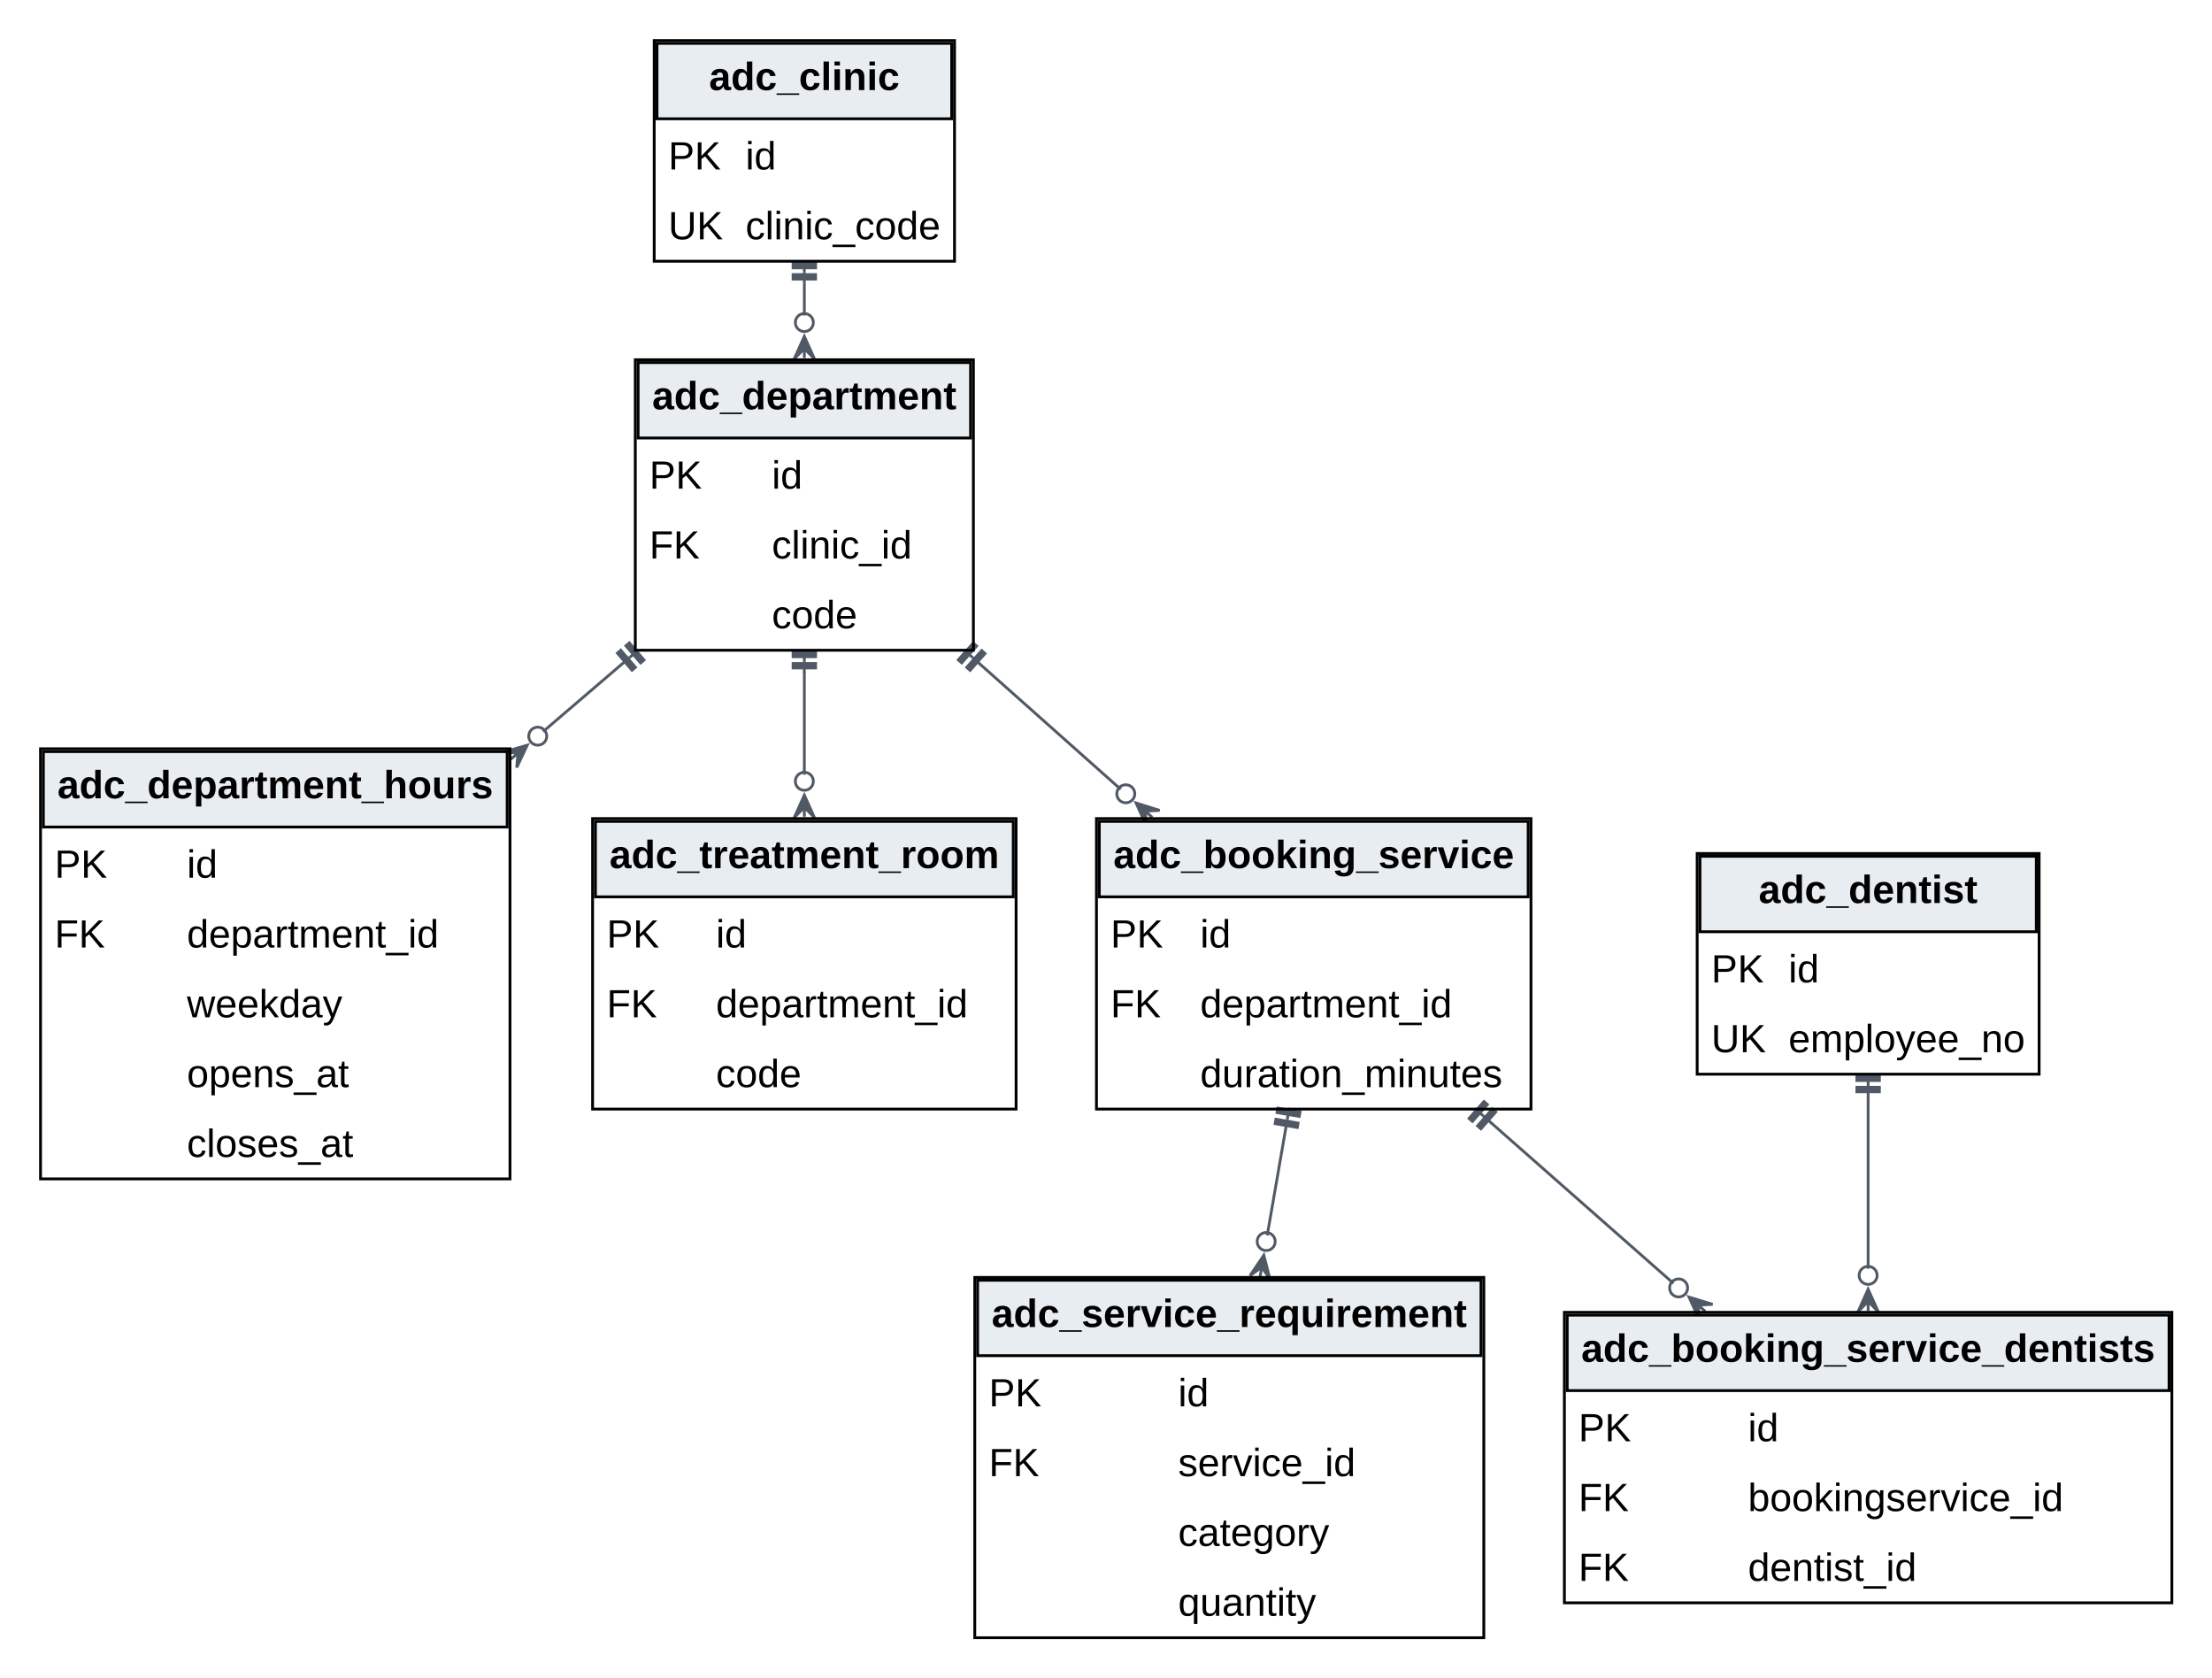
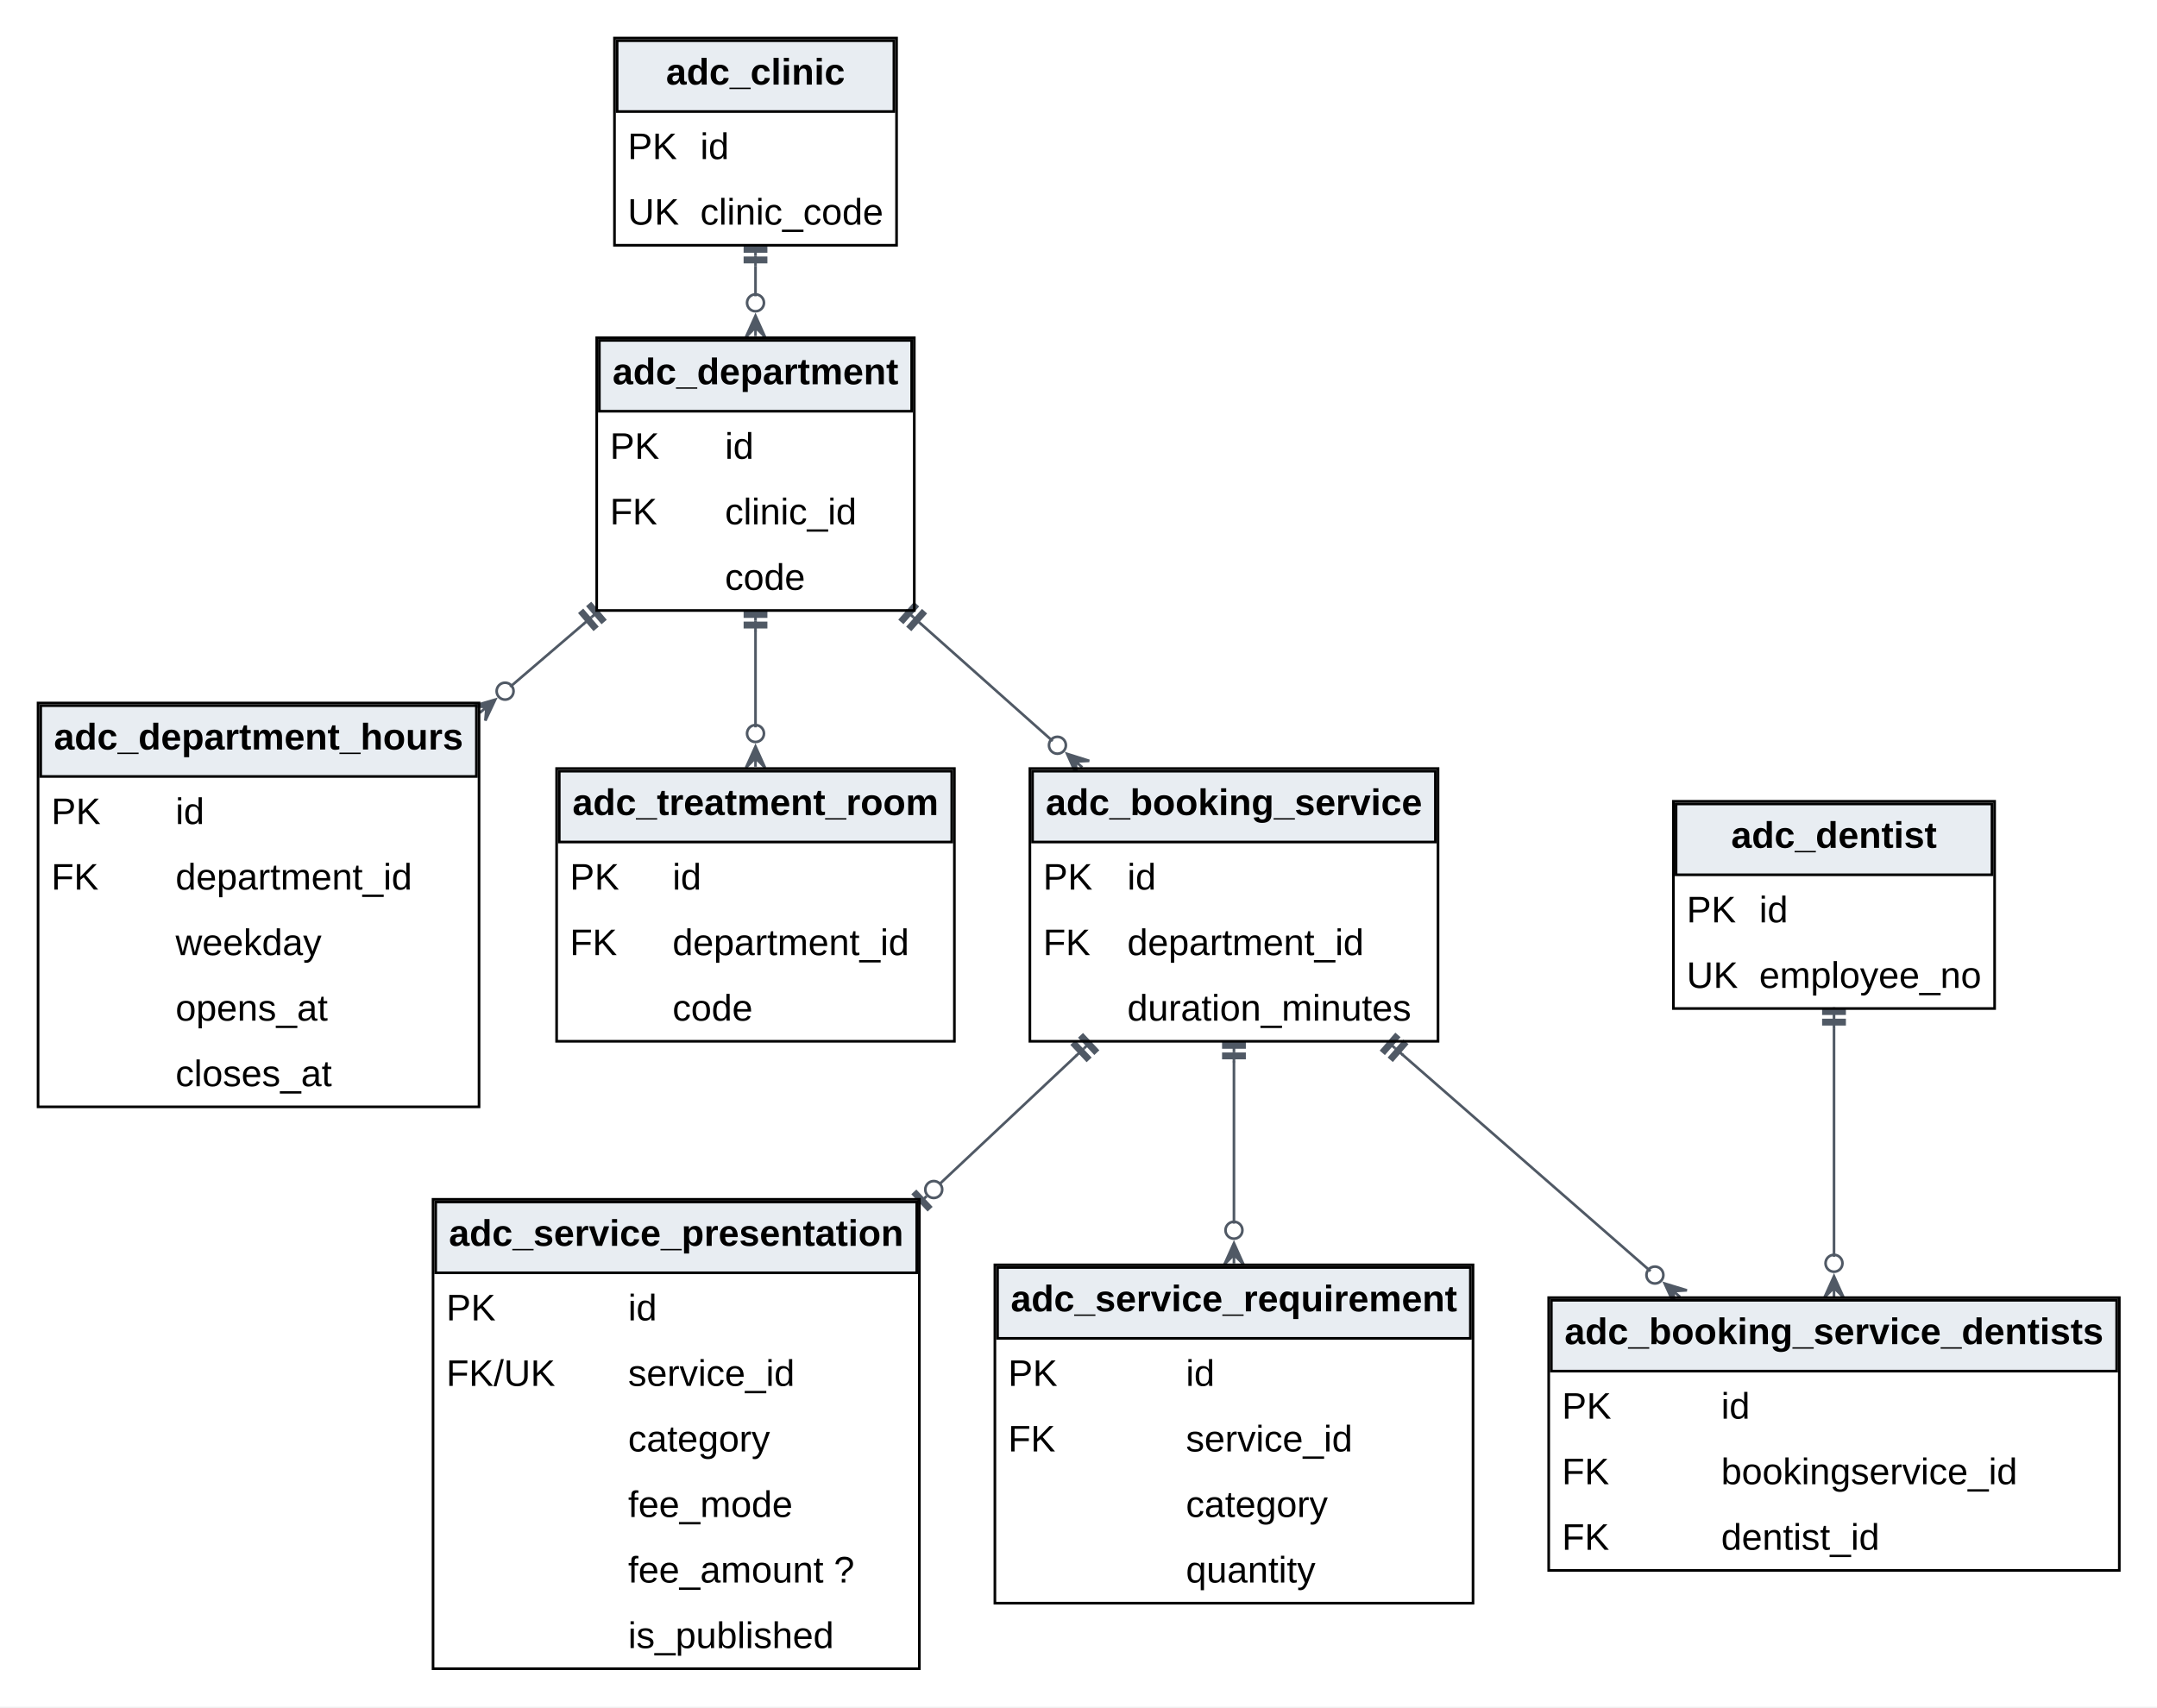
- <svg xmlns="http://www.w3.org/2000/svg" xmlns:xlink="http://www.w3.org/1999/xlink" role="img" aria-labelledby="er_catalogue-title er_catalogue-desc" width="786pt" height="596pt" viewBox="0.00 0.00 786.00 596.00">
-   <g id="graph0" class="graph" transform="scale(1 1) rotate(0) translate(14.4 581.8)">
-     <polygon fill="white" stroke="none" points="-14.4,14.4 -14.4,-581.8 771.74,-581.8 771.74,14.4 -14.4,14.4" />
+ <svg xmlns="http://www.w3.org/2000/svg" xmlns:xlink="http://www.w3.org/1999/xlink" role="img" aria-labelledby="er_catalogue-title er_catalogue-desc" width="816pt" height="646pt" viewBox="0.00 0.00 816.00 646.00">
+   <g id="graph0" class="graph" transform="scale(1 1) rotate(0) translate(14.4 631.4)">
+     <polygon fill="white" stroke="none" points="-14.4,14.4 -14.4,-631.4 801.74,-631.4 801.74,14.4 -14.4,14.4" />
    <g id="edge1" class="edge">
      <g id="a_edge1">
        <a xlink:title="adc_department.clinic_id references adc_clinic.id; 0..*:1">
-           <path fill="none" stroke="#505965" d="M271.41,-481.08C271.41,-477.35 271.41,-473.54 271.41,-469.7" />
-           <polygon fill="#505965" stroke="#505965" points="275.41,-488.25 267.41,-488.25 267.41,-486.65 275.41,-486.65 275.41,-488.25" />
-           <polyline fill="none" stroke="#505965" points="271.41,-489.05 271.41,-485.05" />
-           <polygon fill="#505965" stroke="#505965" points="275.41,-484.25 267.41,-484.25 267.41,-482.65 275.41,-482.65 275.41,-484.25" />
-           <polyline fill="none" stroke="#505965" points="271.41,-485.05 271.41,-481.05" />
-           <polygon fill="#505965" stroke="#505965" points="271.41,-462.3 275.01,-454.3 271.41,-457.96 271.41,-454.63 271.41,-454.63 271.41,-454.63 271.41,-457.96 267.81,-454.3 271.41,-462.3" />
-           <ellipse fill="none" stroke="#505965" cx="271.41" cy="-467.22" rx="3.2" ry="3.2" />
+           <path fill="none" stroke="#505965" d="M271.41,-530.68C271.41,-526.95 271.41,-523.14 271.41,-519.3" />
+           <polygon fill="#505965" stroke="#505965" points="275.41,-537.85 267.41,-537.85 267.41,-536.25 275.41,-536.25 275.41,-537.85" />
+           <polyline fill="none" stroke="#505965" points="271.41,-538.65 271.41,-534.65" />
+           <polygon fill="#505965" stroke="#505965" points="275.41,-533.85 267.41,-533.85 267.41,-532.25 275.41,-532.25 275.41,-533.85" />
+           <polyline fill="none" stroke="#505965" points="271.41,-534.65 271.41,-530.65" />
+           <polygon fill="#505965" stroke="#505965" points="271.41,-511.9 275.01,-503.9 271.41,-507.56 271.41,-504.23 271.41,-504.23 271.41,-504.23 271.41,-507.56 267.81,-503.9 271.41,-511.9" />
+           <ellipse fill="none" stroke="#505965" cx="271.41" cy="-516.82" rx="3.2" ry="3.2" />
        </a>
      </g>
    </g>
    <g id="edge2" class="edge">
      <g id="a_edge2">
        <a xlink:title="adc_department_hours.department_id references adc_department.id; 0..*:1">
-           <path fill="none" stroke="#505965" d="M206.58,-345.88C197.53,-338.13 188.07,-330.03 178.59,-321.91" />
-           <polygon fill="#505965" stroke="#505965" points="214.44,-347.34 209.23,-353.42 208.02,-352.38 213.22,-346.3 214.44,-347.34" />
-           <polyline fill="none" stroke="#505965" points="212.44,-350.9 209.4,-348.3" />
-           <polygon fill="#505965" stroke="#505965" points="211.4,-344.74 206.19,-350.82 204.98,-349.78 210.18,-343.7 211.4,-344.74" />
-           <polyline fill="none" stroke="#505965" points="209.4,-348.3 206.37,-345.7" />
-           <polygon fill="#505965" stroke="#505965" points="172.95,-317.08 169.21,-309.14 169.65,-314.26 167.12,-312.09 167.12,-312.09 167.12,-312.09 169.65,-314.26 164.53,-314.61 172.95,-317.08" />
-           <ellipse fill="none" stroke="#505965" cx="176.68" cy="-320.28" rx="3.2" ry="3.2" />
+           <path fill="none" stroke="#505965" d="M206.58,-395.48C197.53,-387.73 188.07,-379.63 178.59,-371.51" />
+           <polygon fill="#505965" stroke="#505965" points="214.44,-396.94 209.23,-403.02 208.02,-401.98 213.22,-395.9 214.44,-396.94" />
+           <polyline fill="none" stroke="#505965" points="212.44,-400.5 209.4,-397.9" />
+           <polygon fill="#505965" stroke="#505965" points="211.4,-394.34 206.19,-400.42 204.98,-399.38 210.18,-393.3 211.4,-394.34" />
+           <polyline fill="none" stroke="#505965" points="209.4,-397.9 206.37,-395.3" />
+           <polygon fill="#505965" stroke="#505965" points="172.95,-366.68 169.21,-358.74 169.65,-363.86 167.12,-361.69 167.12,-361.69 167.12,-361.69 169.65,-363.86 164.53,-364.21 172.95,-366.68" />
+           <ellipse fill="none" stroke="#505965" cx="176.68" cy="-369.88" rx="3.2" ry="3.2" />
        </a>
      </g>
    </g>
    <g id="edge3" class="edge">
      <g id="a_edge3">
        <a xlink:title="adc_treatment_room.department_id references adc_department.id; 0..*:1">
-           <path fill="none" stroke="#505965" d="M271.41,-343.17C271.41,-331.29 271.41,-318.72 271.41,-306.59" />
-           <polygon fill="#505965" stroke="#505965" points="275.41,-350.1 267.41,-350.1 267.41,-348.5 275.41,-348.5 275.41,-350.1" />
-           <polyline fill="none" stroke="#505965" points="271.41,-350.9 271.41,-346.9" />
-           <polygon fill="#505965" stroke="#505965" points="275.41,-346.1 267.41,-346.1 267.41,-344.5 275.41,-344.5 275.41,-346.1" />
-           <polyline fill="none" stroke="#505965" points="271.41,-346.9 271.41,-342.9" />
-           <polygon fill="#505965" stroke="#505965" points="271.41,-299.33 275.01,-291.33 271.41,-295 271.41,-291.67 271.41,-291.67 271.41,-291.67 271.41,-295 267.81,-291.33 271.41,-299.33" />
-           <ellipse fill="none" stroke="#505965" cx="271.41" cy="-304.25" rx="3.2" ry="3.2" />
+           <path fill="none" stroke="#505965" d="M271.41,-392.77C271.41,-380.89 271.41,-368.32 271.41,-356.19" />
+           <polygon fill="#505965" stroke="#505965" points="275.41,-399.7 267.41,-399.7 267.41,-398.1 275.41,-398.1 275.41,-399.7" />
+           <polyline fill="none" stroke="#505965" points="271.41,-400.5 271.41,-396.5" />
+           <polygon fill="#505965" stroke="#505965" points="275.41,-395.7 267.41,-395.7 267.41,-394.1 275.41,-394.1 275.41,-395.7" />
+           <polyline fill="none" stroke="#505965" points="271.41,-396.5 271.41,-392.5" />
+           <polygon fill="#505965" stroke="#505965" points="271.41,-348.93 275.01,-340.93 271.41,-344.6 271.41,-341.27 271.41,-341.27 271.41,-341.27 271.41,-344.6 267.81,-340.93 271.41,-348.93" />
+           <ellipse fill="none" stroke="#505965" cx="271.41" cy="-353.85" rx="3.2" ry="3.2" />
        </a>
      </g>
    </g>
    <g id="edge4" class="edge">
      <g id="a_edge4">
        <a xlink:title="adc_booking_service.department_id references adc_department.id; 0..*:1">
-           <path fill="none" stroke="#505965" d="M334.03,-345.7C350.11,-331.4 367.48,-315.95 383.83,-301.4" />
-           <polygon fill="#505965" stroke="#505965" points="331.44,-353.36 326.12,-347.38 327.32,-346.32 332.63,-352.29 331.44,-353.36" />
-           <polyline fill="none" stroke="#505965" points="328.18,-350.9 331.17,-348.24" />
-           <polygon fill="#505965" stroke="#505965" points="334.43,-350.7 329.11,-344.72 330.31,-343.66 335.62,-349.64 334.43,-350.7" />
-           <polyline fill="none" stroke="#505965" points="331.17,-348.24 334.16,-345.58" />
-           <polygon fill="#505965" stroke="#505965" points="389.3,-296.54 397.67,-293.91 392.54,-293.66 395.03,-291.44 395.03,-291.44 395.03,-291.44 392.54,-293.66 392.89,-288.53 389.3,-296.54" />
-           <ellipse fill="none" stroke="#505965" cx="385.63" cy="-299.81" rx="3.2" ry="3.2" />
+           <path fill="none" stroke="#505965" d="M334.03,-395.3C350.11,-381 367.48,-365.55 383.83,-351" />
+           <polygon fill="#505965" stroke="#505965" points="331.44,-402.96 326.12,-396.98 327.32,-395.92 332.63,-401.89 331.44,-402.96" />
+           <polyline fill="none" stroke="#505965" points="328.18,-400.5 331.17,-397.84" />
+           <polygon fill="#505965" stroke="#505965" points="334.43,-400.3 329.11,-394.32 330.31,-393.26 335.62,-399.24 334.43,-400.3" />
+           <polyline fill="none" stroke="#505965" points="331.17,-397.84 334.16,-395.18" />
+           <polygon fill="#505965" stroke="#505965" points="389.3,-346.14 397.67,-343.51 392.54,-343.26 395.03,-341.04 395.03,-341.04 395.03,-341.04 392.54,-343.26 392.89,-338.13 389.3,-346.14" />
+           <ellipse fill="none" stroke="#505965" cx="385.63" cy="-349.41" rx="3.2" ry="3.2" />
        </a>
      </g>
    </g>
    <g id="edge5" class="edge">
      <g id="a_edge5">
-         <a xlink:title="adc_service_requirement.service_id references adc_booking_service.id; 0..*:1">
-           <path fill="none" stroke="#505965" d="M442.41,-180.57C440.32,-168.51 438.08,-155.59 435.89,-142.93" />
-           <polygon fill="#505965" stroke="#505965" points="447.54,-186.78 439.66,-188.14 439.38,-186.56 447.27,-185.2 447.54,-186.78" />
-           <polyline fill="none" stroke="#505965" points="443.73,-188.25 443.05,-184.3" />
-           <polygon fill="#505965" stroke="#505965" points="446.86,-182.83 438.97,-184.2 438.7,-182.62 446.58,-181.26 446.86,-182.83" />
-           <polyline fill="none" stroke="#505965" points="443.05,-184.3 442.37,-180.36" />
-           <polygon fill="#505965" stroke="#505965" points="434.68,-135.9 436.86,-127.41 433.94,-131.63 433.37,-128.35 433.37,-128.35 433.37,-128.35 433.94,-131.63 429.77,-128.63 434.68,-135.9" />
-           <ellipse fill="none" stroke="#505965" cx="435.52" cy="-140.75" rx="3.2" ry="3.2" />
+         <a xlink:title="adc_service_presentation.service_id references adc_booking_service.id; 0..1:1">
+           <path fill="none" stroke="#505965" d="M392.94,-232.14C376.85,-217.02 358.98,-200.23 341.32,-183.64" />
+           <polygon fill="#505965" stroke="#505965" points="400.78,-234.01 395.3,-239.84 394.13,-238.75 399.61,-232.91 400.78,-234.01" />
+           <polyline fill="none" stroke="#505965" points="398.62,-237.47 395.7,-234.73" />
+           <polygon fill="#505965" stroke="#505965" points="397.86,-231.27 392.38,-237.1 391.22,-236.01 396.69,-230.18 397.86,-231.27" />
+           <polyline fill="none" stroke="#505965" points="395.7,-234.73 392.79,-232" />
+           <polygon fill="#505965" stroke="#505965" points="331.07,-179.51 336.54,-173.68 337.71,-174.77 332.23,-180.6 331.07,-179.51" />
+           <polyline fill="none" stroke="#505965" points="333.22,-176.04 336.14,-178.78" />
+           <ellipse fill="none" stroke="#505965" cx="338.84" cy="-181.31" rx="3.2" ry="3.2" />
        </a>
      </g>
    </g>
    <g id="edge6" class="edge">
      <g id="a_edge6">
-         <a xlink:title="adc_booking_service_dentists.bookingservice_id references adc_booking_service.id; 0..*:1">
-           <path fill="none" stroke="#505965" d="M515.5,-182.87C536.13,-164.71 559.16,-144.44 580.22,-125.9" />
-           <polygon fill="#505965" stroke="#505965" points="512.9,-190.49 507.61,-184.48 508.81,-183.42 514.1,-189.43 512.9,-190.49" />
-           <polyline fill="none" stroke="#505965" points="509.66,-188.01 512.66,-185.37" />
-           <polygon fill="#505965" stroke="#505965" points="515.9,-187.84 510.62,-181.84 511.82,-180.78 517.1,-186.79 515.9,-187.84" />
-           <polyline fill="none" stroke="#505965" points="512.66,-185.37 515.66,-182.73" />
-           <polygon fill="#505965" stroke="#505965" points="585.77,-121.02 594.15,-118.44 589.02,-118.16 591.52,-115.96 591.52,-115.96 591.52,-115.96 589.02,-118.16 589.39,-113.03 585.77,-121.02" />
-           <ellipse fill="none" stroke="#505965" cx="582.07" cy="-124.27" rx="3.2" ry="3.2" />
+         <a xlink:title="adc_service_requirement.service_id references adc_booking_service.id; 0..*:1">
+           <path fill="none" stroke="#505965" d="M452.41,-229.76C452.41,-210.54 452.41,-188.85 452.41,-168.38" />
+           <polygon fill="#505965" stroke="#505965" points="456.41,-236.67 448.41,-236.67 448.41,-235.07 456.41,-235.07 456.41,-236.67" />
+           <polyline fill="none" stroke="#505965" points="452.41,-237.47 452.41,-233.47" />
+           <polygon fill="#505965" stroke="#505965" points="456.41,-232.67 448.41,-232.67 448.41,-231.07 456.41,-231.07 456.41,-232.67" />
+           <polyline fill="none" stroke="#505965" points="452.41,-233.47 452.41,-229.47" />
+           <polygon fill="#505965" stroke="#505965" points="452.41,-160.99 456.01,-152.99 452.41,-156.66 452.41,-153.33 452.41,-153.33 452.41,-153.33 452.41,-156.66 448.81,-152.99 452.41,-160.99" />
+           <ellipse fill="none" stroke="#505965" cx="452.41" cy="-165.91" rx="3.2" ry="3.2" />
        </a>
      </g>
    </g>
    <g id="edge7" class="edge">
      <g id="a_edge7">
+         <a xlink:title="adc_booking_service_dentists.bookingservice_id references adc_booking_service.id; 0..*:1">
+           <path fill="none" stroke="#505965" d="M515.96,-232.51C545.23,-206.96 580.04,-176.56 610,-150.41" />
+           <polygon fill="#505965" stroke="#505965" points="513.51,-239.96 508.25,-233.93 509.46,-232.88 514.72,-238.91 513.51,-239.96" />
+           <polyline fill="none" stroke="#505965" points="510.28,-237.47 513.29,-234.84" />
+           <polygon fill="#505965" stroke="#505965" points="516.53,-237.33 511.26,-231.3 512.47,-230.25 517.73,-236.28 516.53,-237.33" />
+           <polyline fill="none" stroke="#505965" points="513.29,-234.84 516.31,-232.21" />
+           <polygon fill="#505965" stroke="#505965" points="615.37,-145.72 623.76,-143.17 618.63,-142.87 621.14,-140.67 621.14,-140.67 621.14,-140.67 618.63,-142.87 619.03,-137.74 615.37,-145.72" />
+           <ellipse fill="none" stroke="#505965" cx="611.66" cy="-148.95" rx="3.2" ry="3.2" />
+         </a>
+       </g>
+     </g>
+     <g id="edge8" class="edge">
+       <g id="a_edge8">
        <a xlink:title="adc_booking_service_dentists.dentist_id references adc_dentist.id; 0..*:1">
-           <path fill="none" stroke="#505965" d="M649.41,-192.52C649.41,-173.72 649.41,-151.6 649.41,-131.1" />
-           <polygon fill="#505965" stroke="#505965" points="653.41,-199.55 645.41,-199.55 645.41,-197.95 653.41,-197.95 653.41,-199.55" />
-           <polyline fill="none" stroke="#505965" points="649.41,-200.35 649.41,-196.35" />
-           <polygon fill="#505965" stroke="#505965" points="653.41,-195.55 645.41,-195.55 645.41,-193.95 653.41,-193.95 653.41,-195.55" />
-           <polyline fill="none" stroke="#505965" points="649.41,-196.35 649.41,-192.35" />
-           <polygon fill="#505965" stroke="#505965" points="649.41,-123.81 653.01,-115.81 649.41,-119.47 649.41,-116.14 649.41,-116.14 649.41,-116.14 649.41,-119.47 645.81,-115.81 649.41,-123.81" />
-           <ellipse fill="none" stroke="#505965" cx="649.41" cy="-128.73" rx="3.2" ry="3.2" />
+           <path fill="none" stroke="#505965" d="M679.41,-242.31C679.41,-216.67 679.41,-184.22 679.41,-155.85" />
+           <polygon fill="#505965" stroke="#505965" points="683.41,-249.45 675.41,-249.45 675.41,-247.85 683.41,-247.85 683.41,-249.45" />
+           <polyline fill="none" stroke="#505965" points="679.41,-250.25 679.41,-246.25" />
+           <polygon fill="#505965" stroke="#505965" points="683.41,-245.45 675.41,-245.45 675.41,-243.85 683.41,-243.85 683.41,-245.45" />
+           <polyline fill="none" stroke="#505965" points="679.41,-246.25 679.41,-242.25" />
+           <polygon fill="#505965" stroke="#505965" points="679.41,-148.48 683.01,-140.48 679.41,-144.14 679.41,-140.81 679.41,-140.81 679.41,-140.81 679.41,-144.14 675.81,-140.48 679.41,-148.48" />
+           <ellipse fill="none" stroke="#505965" cx="679.41" cy="-153.4" rx="3.2" ry="3.2" />
        </a>
      </g>
    </g>
    <g id="node1" class="node">
-       <polygon fill="#e8edf2" stroke="none" points="219.06,-539.6 219.06,-566.4 323.77,-566.4 323.77,-539.6 219.06,-539.6" />
-       <polygon fill="none" stroke="black" points="219.06,-539.6 219.06,-566.4 323.77,-566.4 323.77,-539.6 219.06,-539.6" />
-       <text xml:space="preserve" text-anchor="start" x="237.56" y="-549.8" font-family="Arial" font-weight="bold" font-size="14.00">adc_clinic</text>
-       <text xml:space="preserve" text-anchor="start" x="223.06" y="-521.6" font-family="Arial" font-size="14.00">PK</text>
-       <text xml:space="preserve" text-anchor="start" x="250.5" y="-521.6" font-family="Arial" font-size="14.00">id</text>
-       <text xml:space="preserve" text-anchor="start" x="223.06" y="-496.8" font-family="Arial" font-size="14.00">UK</text>
-       <text xml:space="preserve" text-anchor="start" x="250.5" y="-496.8" font-family="Arial" font-size="14.00">clinic_code</text>
-       <polygon fill="none" stroke="black" points="218.06,-489 218.06,-567.4 324.77,-567.4 324.77,-489 218.06,-489" />
+       <polygon fill="#e8edf2" stroke="none" points="219.06,-589.2 219.06,-616 323.77,-616 323.77,-589.2 219.06,-589.2" />
+       <polygon fill="none" stroke="black" points="219.06,-589.2 219.06,-616 323.77,-616 323.77,-589.2 219.06,-589.2" />
+       <text xml:space="preserve" text-anchor="start" x="237.56" y="-599.4" font-family="Arial" font-weight="bold" font-size="14.00">adc_clinic</text>
+       <text xml:space="preserve" text-anchor="start" x="223.06" y="-571.2" font-family="Arial" font-size="14.00">PK</text>
+       <text xml:space="preserve" text-anchor="start" x="250.5" y="-571.2" font-family="Arial" font-size="14.00">id</text>
+       <text xml:space="preserve" text-anchor="start" x="223.06" y="-546.4" font-family="Arial" font-size="14.00">UK</text>
+       <text xml:space="preserve" text-anchor="start" x="250.5" y="-546.4" font-family="Arial" font-size="14.00">clinic_code</text>
+       <polygon fill="none" stroke="black" points="218.06,-538.6 218.06,-617 324.77,-617 324.77,-538.6 218.06,-538.6" />
    </g>
    <g id="node2" class="node">
-       <polygon fill="#e8edf2" stroke="none" points="212.34,-426.2 212.34,-453 330.48,-453 330.48,-426.2 212.34,-426.2" />
-       <polygon fill="none" stroke="black" points="212.34,-426.2 212.34,-453 330.48,-453 330.48,-426.2 212.34,-426.2" />
-       <text xml:space="preserve" text-anchor="start" x="217.34" y="-436.4" font-family="Arial" font-weight="bold" font-size="14.00">adc_department</text>
-       <text xml:space="preserve" text-anchor="start" x="216.34" y="-408.2" font-family="Arial" font-size="14.00">PK</text>
-       <text xml:space="preserve" text-anchor="start" x="259.85" y="-408.2" font-family="Arial" font-size="14.00">id</text>
-       <text xml:space="preserve" text-anchor="start" x="216.34" y="-383.4" font-family="Arial" font-size="14.00">FK</text>
-       <text xml:space="preserve" text-anchor="start" x="259.85" y="-383.4" font-family="Arial" font-size="14.00">clinic_id</text>
-       <text xml:space="preserve" text-anchor="start" x="259.85" y="-358.6" font-family="Arial" font-size="14.00">code</text>
-       <polygon fill="none" stroke="black" points="211.34,-350.8 211.34,-454 331.48,-454 331.48,-350.8 211.34,-350.8" />
+       <polygon fill="#e8edf2" stroke="none" points="212.34,-475.8 212.34,-502.6 330.48,-502.6 330.48,-475.8 212.34,-475.8" />
+       <polygon fill="none" stroke="black" points="212.34,-475.8 212.34,-502.6 330.48,-502.6 330.48,-475.8 212.34,-475.8" />
+       <text xml:space="preserve" text-anchor="start" x="217.34" y="-486" font-family="Arial" font-weight="bold" font-size="14.00">adc_department</text>
+       <text xml:space="preserve" text-anchor="start" x="216.34" y="-457.8" font-family="Arial" font-size="14.00">PK</text>
+       <text xml:space="preserve" text-anchor="start" x="259.85" y="-457.8" font-family="Arial" font-size="14.00">id</text>
+       <text xml:space="preserve" text-anchor="start" x="216.34" y="-433" font-family="Arial" font-size="14.00">FK</text>
+       <text xml:space="preserve" text-anchor="start" x="259.85" y="-433" font-family="Arial" font-size="14.00">clinic_id</text>
+       <text xml:space="preserve" text-anchor="start" x="259.85" y="-408.2" font-family="Arial" font-size="14.00">code</text>
+       <polygon fill="none" stroke="black" points="211.34,-400.4 211.34,-503.6 331.48,-503.6 331.48,-400.4 211.34,-400.4" />
    </g>
    <g id="node3" class="node">
-       <polygon fill="#e8edf2" stroke="none" points="1,-288 1,-314.8 165.82,-314.8 165.82,-288 1,-288" />
-       <polygon fill="none" stroke="black" points="1,-288 1,-314.8 165.82,-314.8 165.82,-288 1,-288" />
-       <text xml:space="preserve" text-anchor="start" x="6" y="-298.2" font-family="Arial" font-weight="bold" font-size="14.00">adc_department_hours</text>
-       <text xml:space="preserve" text-anchor="start" x="5" y="-270" font-family="Arial" font-size="14.00">PK</text>
-       <text xml:space="preserve" text-anchor="start" x="52" y="-270" font-family="Arial" font-size="14.00">id</text>
-       <text xml:space="preserve" text-anchor="start" x="5" y="-245.2" font-family="Arial" font-size="14.00">FK</text>
-       <text xml:space="preserve" text-anchor="start" x="52" y="-245.2" font-family="Arial" font-size="14.00">department_id</text>
-       <text xml:space="preserve" text-anchor="start" x="52" y="-220.4" font-family="Arial" font-size="14.00">weekday</text>
-       <text xml:space="preserve" text-anchor="start" x="52" y="-195.6" font-family="Arial" font-size="14.00">opens_at</text>
-       <text xml:space="preserve" text-anchor="start" x="52" y="-170.8" font-family="Arial" font-size="14.00">closes_at</text>
-       <polygon fill="none" stroke="black" points="0,-163 0,-315.8 166.82,-315.8 166.82,-163 0,-163" />
+       <polygon fill="#e8edf2" stroke="none" points="1,-337.6 1,-364.4 165.82,-364.4 165.82,-337.6 1,-337.6" />
+       <polygon fill="none" stroke="black" points="1,-337.6 1,-364.4 165.82,-364.4 165.82,-337.6 1,-337.6" />
+       <text xml:space="preserve" text-anchor="start" x="6" y="-347.8" font-family="Arial" font-weight="bold" font-size="14.00">adc_department_hours</text>
+       <text xml:space="preserve" text-anchor="start" x="5" y="-319.6" font-family="Arial" font-size="14.00">PK</text>
+       <text xml:space="preserve" text-anchor="start" x="52" y="-319.6" font-family="Arial" font-size="14.00">id</text>
+       <text xml:space="preserve" text-anchor="start" x="5" y="-294.8" font-family="Arial" font-size="14.00">FK</text>
+       <text xml:space="preserve" text-anchor="start" x="52" y="-294.8" font-family="Arial" font-size="14.00">department_id</text>
+       <text xml:space="preserve" text-anchor="start" x="52" y="-270" font-family="Arial" font-size="14.00">weekday</text>
+       <text xml:space="preserve" text-anchor="start" x="52" y="-245.2" font-family="Arial" font-size="14.00">opens_at</text>
+       <text xml:space="preserve" text-anchor="start" x="52" y="-220.4" font-family="Arial" font-size="14.00">closes_at</text>
+       <polygon fill="none" stroke="black" points="0,-212.6 0,-365.4 166.82,-365.4 166.82,-212.6 0,-212.6" />
    </g>
    <g id="node4" class="node">
-       <polygon fill="#e8edf2" stroke="none" points="197.17,-263.2 197.17,-290 345.65,-290 345.65,-263.2 197.17,-263.2" />
-       <polygon fill="none" stroke="black" points="197.17,-263.2 197.17,-290 345.65,-290 345.65,-263.2 197.17,-263.2" />
-       <text xml:space="preserve" text-anchor="start" x="202.17" y="-273.4" font-family="Arial" font-weight="bold" font-size="14.00">adc_treatment_room</text>
-       <text xml:space="preserve" text-anchor="start" x="201.17" y="-245.2" font-family="Arial" font-size="14.00">PK</text>
-       <text xml:space="preserve" text-anchor="start" x="240" y="-245.2" font-family="Arial" font-size="14.00">id</text>
-       <text xml:space="preserve" text-anchor="start" x="201.17" y="-220.4" font-family="Arial" font-size="14.00">FK</text>
-       <text xml:space="preserve" text-anchor="start" x="240" y="-220.4" font-family="Arial" font-size="14.00">department_id</text>
-       <text xml:space="preserve" text-anchor="start" x="240" y="-195.6" font-family="Arial" font-size="14.00">code</text>
-       <polygon fill="none" stroke="black" points="196.17,-187.8 196.17,-291 346.65,-291 346.65,-187.8 196.17,-187.8" />
+       <polygon fill="#e8edf2" stroke="none" points="197.17,-312.8 197.17,-339.6 345.65,-339.6 345.65,-312.8 197.17,-312.8" />
+       <polygon fill="none" stroke="black" points="197.17,-312.8 197.17,-339.6 345.65,-339.6 345.65,-312.8 197.17,-312.8" />
+       <text xml:space="preserve" text-anchor="start" x="202.17" y="-323" font-family="Arial" font-weight="bold" font-size="14.00">adc_treatment_room</text>
+       <text xml:space="preserve" text-anchor="start" x="201.17" y="-294.8" font-family="Arial" font-size="14.00">PK</text>
+       <text xml:space="preserve" text-anchor="start" x="240" y="-294.8" font-family="Arial" font-size="14.00">id</text>
+       <text xml:space="preserve" text-anchor="start" x="201.17" y="-270" font-family="Arial" font-size="14.00">FK</text>
+       <text xml:space="preserve" text-anchor="start" x="240" y="-270" font-family="Arial" font-size="14.00">department_id</text>
+       <text xml:space="preserve" text-anchor="start" x="240" y="-245.2" font-family="Arial" font-size="14.00">code</text>
+       <polygon fill="none" stroke="black" points="196.17,-237.4 196.17,-340.6 346.65,-340.6 346.65,-237.4 196.17,-237.4" />
    </g>
    <g id="node5" class="node">
-       <polygon fill="#e8edf2" stroke="none" points="376.21,-263.2 376.21,-290 528.61,-290 528.61,-263.2 376.21,-263.2" />
-       <polygon fill="none" stroke="black" points="376.21,-263.2 376.21,-290 528.61,-290 528.61,-263.2 376.21,-263.2" />
-       <text xml:space="preserve" text-anchor="start" x="381.21" y="-273.4" font-family="Arial" font-weight="bold" font-size="14.00">adc_booking_service</text>
-       <text xml:space="preserve" text-anchor="start" x="380.21" y="-245.2" font-family="Arial" font-size="14.00">PK</text>
-       <text xml:space="preserve" text-anchor="start" x="412.05" y="-245.2" font-family="Arial" font-size="14.00">id</text>
-       <text xml:space="preserve" text-anchor="start" x="380.21" y="-220.4" font-family="Arial" font-size="14.00">FK</text>
-       <text xml:space="preserve" text-anchor="start" x="412.05" y="-220.4" font-family="Arial" font-size="14.00">department_id</text>
-       <text xml:space="preserve" text-anchor="start" x="412.05" y="-195.6" font-family="Arial" font-size="14.00">duration_minutes</text>
-       <polygon fill="none" stroke="black" points="375.21,-187.8 375.21,-291 529.61,-291 529.61,-187.8 375.21,-187.8" />
+       <polygon fill="#e8edf2" stroke="none" points="376.21,-312.8 376.21,-339.6 528.61,-339.6 528.61,-312.8 376.21,-312.8" />
+       <polygon fill="none" stroke="black" points="376.21,-312.8 376.21,-339.6 528.61,-339.6 528.61,-312.8 376.21,-312.8" />
+       <text xml:space="preserve" text-anchor="start" x="381.21" y="-323" font-family="Arial" font-weight="bold" font-size="14.00">adc_booking_service</text>
+       <text xml:space="preserve" text-anchor="start" x="380.21" y="-294.8" font-family="Arial" font-size="14.00">PK</text>
+       <text xml:space="preserve" text-anchor="start" x="412.05" y="-294.8" font-family="Arial" font-size="14.00">id</text>
+       <text xml:space="preserve" text-anchor="start" x="380.21" y="-270" font-family="Arial" font-size="14.00">FK</text>
+       <text xml:space="preserve" text-anchor="start" x="412.05" y="-270" font-family="Arial" font-size="14.00">department_id</text>
+       <text xml:space="preserve" text-anchor="start" x="412.05" y="-245.2" font-family="Arial" font-size="14.00">duration_minutes</text>
+       <polygon fill="none" stroke="black" points="375.21,-237.4 375.21,-340.6 529.61,-340.6 529.61,-237.4 375.21,-237.4" />
    </g>
    <g id="node6" class="node">
-       <polygon fill="#e8edf2" stroke="none" points="332.97,-100.2 332.97,-127 511.85,-127 511.85,-100.2 332.97,-100.2" />
-       <polygon fill="none" stroke="black" points="332.97,-100.2 332.97,-127 511.85,-127 511.85,-100.2 332.97,-100.2" />
-       <text xml:space="preserve" text-anchor="start" x="337.97" y="-110.4" font-family="Arial" font-weight="bold" font-size="14.00">adc_service_requirement</text>
-       <text xml:space="preserve" text-anchor="start" x="336.97" y="-82.2" font-family="Arial" font-size="14.00">PK</text>
-       <text xml:space="preserve" text-anchor="start" x="404.23" y="-82.2" font-family="Arial" font-size="14.00">id</text>
-       <text xml:space="preserve" text-anchor="start" x="336.97" y="-57.4" font-family="Arial" font-size="14.00">FK</text>
-       <text xml:space="preserve" text-anchor="start" x="404.23" y="-57.4" font-family="Arial" font-size="14.00">service_id</text>
-       <text xml:space="preserve" text-anchor="start" x="404.23" y="-32.6" font-family="Arial" font-size="14.00">category</text>
-       <text xml:space="preserve" text-anchor="start" x="404.23" y="-7.8" font-family="Arial" font-size="14.00">quantity</text>
-       <polygon fill="none" stroke="black" points="331.97,0 331.97,-128 512.85,-128 512.85,0 331.97,0" />
+       <polygon fill="#e8edf2" stroke="none" points="150.42,-149.8 150.42,-176.6 332.4,-176.6 332.4,-149.8 150.42,-149.8" />
+       <polygon fill="none" stroke="black" points="150.42,-149.8 150.42,-176.6 332.4,-176.6 332.4,-149.8 150.42,-149.8" />
+       <text xml:space="preserve" text-anchor="start" x="155.42" y="-160" font-family="Arial" font-weight="bold" font-size="14.00">adc_service_presentation</text>
+       <text xml:space="preserve" text-anchor="start" x="154.42" y="-131.8" font-family="Arial" font-size="14.00">PK</text>
+       <text xml:space="preserve" text-anchor="start" x="223.21" y="-131.8" font-family="Arial" font-size="14.00">id</text>
+       <text xml:space="preserve" text-anchor="start" x="154.42" y="-107" font-family="Arial" font-size="14.00">FK/UK</text>
+       <text xml:space="preserve" text-anchor="start" x="223.21" y="-107" font-family="Arial" font-size="14.00">service_id</text>
+       <text xml:space="preserve" text-anchor="start" x="223.21" y="-82.2" font-family="Arial" font-size="14.00">category</text>
+       <text xml:space="preserve" text-anchor="start" x="223.21" y="-57.4" font-family="Arial" font-size="14.00">fee_mode</text>
+       <text xml:space="preserve" text-anchor="start" x="223.21" y="-32.6" font-family="Arial" font-size="14.00">fee_amount ?</text>
+       <text xml:space="preserve" text-anchor="start" x="223.21" y="-7.8" font-family="Arial" font-size="14.00">is_published</text>
+       <polygon fill="none" stroke="black" points="149.42,0 149.42,-177.6 333.4,-177.6 333.4,0 149.42,0" />
    </g>
    <g id="node7" class="node">
-       <polygon fill="#e8edf2" stroke="none" points="542.48,-87.8 542.48,-114.6 756.34,-114.6 756.34,-87.8 542.48,-87.8" />
-       <polygon fill="none" stroke="black" points="542.48,-87.8 542.48,-114.6 756.34,-114.6 756.34,-87.8 542.48,-87.8" />
-       <text xml:space="preserve" text-anchor="start" x="547.48" y="-98" font-family="Arial" font-weight="bold" font-size="14.00">adc_booking_service_dentists</text>
-       <text xml:space="preserve" text-anchor="start" x="546.48" y="-69.8" font-family="Arial" font-size="14.00">PK</text>
-       <text xml:space="preserve" text-anchor="start" x="606.71" y="-69.8" font-family="Arial" font-size="14.00">id</text>
-       <text xml:space="preserve" text-anchor="start" x="546.48" y="-45" font-family="Arial" font-size="14.00">FK</text>
-       <text xml:space="preserve" text-anchor="start" x="606.71" y="-45" font-family="Arial" font-size="14.00">bookingservice_id</text>
-       <text xml:space="preserve" text-anchor="start" x="546.48" y="-20.2" font-family="Arial" font-size="14.00">FK</text>
-       <text xml:space="preserve" text-anchor="start" x="606.71" y="-20.2" font-family="Arial" font-size="14.00">dentist_id</text>
-       <polygon fill="none" stroke="black" points="541.48,-12.4 541.48,-115.6 757.34,-115.6 757.34,-12.4 541.48,-12.4" />
+       <polygon fill="#e8edf2" stroke="none" points="362.97,-125 362.97,-151.8 541.85,-151.8 541.85,-125 362.97,-125" />
+       <polygon fill="none" stroke="black" points="362.97,-125 362.97,-151.8 541.85,-151.8 541.85,-125 362.97,-125" />
+       <text xml:space="preserve" text-anchor="start" x="367.97" y="-135.2" font-family="Arial" font-weight="bold" font-size="14.00">adc_service_requirement</text>
+       <text xml:space="preserve" text-anchor="start" x="366.97" y="-107" font-family="Arial" font-size="14.00">PK</text>
+       <text xml:space="preserve" text-anchor="start" x="434.23" y="-107" font-family="Arial" font-size="14.00">id</text>
+       <text xml:space="preserve" text-anchor="start" x="366.97" y="-82.2" font-family="Arial" font-size="14.00">FK</text>
+       <text xml:space="preserve" text-anchor="start" x="434.23" y="-82.2" font-family="Arial" font-size="14.00">service_id</text>
+       <text xml:space="preserve" text-anchor="start" x="434.23" y="-57.4" font-family="Arial" font-size="14.00">category</text>
+       <text xml:space="preserve" text-anchor="start" x="434.23" y="-32.6" font-family="Arial" font-size="14.00">quantity</text>
+       <polygon fill="none" stroke="black" points="361.97,-24.8 361.97,-152.8 542.85,-152.8 542.85,-24.8 361.97,-24.8" />
    </g>
    <g id="node8" class="node">
-       <polygon fill="#e8edf2" stroke="none" points="589.66,-250.8 589.66,-277.6 709.17,-277.6 709.17,-250.8 589.66,-250.8" />
-       <polygon fill="none" stroke="black" points="589.66,-250.8 589.66,-277.6 709.17,-277.6 709.17,-250.8 589.66,-250.8" />
-       <text xml:space="preserve" text-anchor="start" x="610.51" y="-261" font-family="Arial" font-weight="bold" font-size="14.00">adc_dentist</text>
-       <text xml:space="preserve" text-anchor="start" x="593.66" y="-232.8" font-family="Arial" font-size="14.00">PK</text>
-       <text xml:space="preserve" text-anchor="start" x="621.1" y="-232.8" font-family="Arial" font-size="14.00">id</text>
-       <text xml:space="preserve" text-anchor="start" x="593.66" y="-208" font-family="Arial" font-size="14.00">UK</text>
-       <text xml:space="preserve" text-anchor="start" x="621.1" y="-208" font-family="Arial" font-size="14.00">employee_no</text>
-       <polygon fill="none" stroke="black" points="588.66,-200.2 588.66,-278.6 710.17,-278.6 710.17,-200.2 588.66,-200.2" />
+       <polygon fill="#e8edf2" stroke="none" points="572.48,-112.6 572.48,-139.4 786.34,-139.4 786.34,-112.6 572.48,-112.6" />
+       <polygon fill="none" stroke="black" points="572.48,-112.6 572.48,-139.4 786.34,-139.4 786.34,-112.6 572.48,-112.6" />
+       <text xml:space="preserve" text-anchor="start" x="577.48" y="-122.8" font-family="Arial" font-weight="bold" font-size="14.00">adc_booking_service_dentists</text>
+       <text xml:space="preserve" text-anchor="start" x="576.48" y="-94.6" font-family="Arial" font-size="14.00">PK</text>
+       <text xml:space="preserve" text-anchor="start" x="636.71" y="-94.6" font-family="Arial" font-size="14.00">id</text>
+       <text xml:space="preserve" text-anchor="start" x="576.48" y="-69.8" font-family="Arial" font-size="14.00">FK</text>
+       <text xml:space="preserve" text-anchor="start" x="636.71" y="-69.8" font-family="Arial" font-size="14.00">bookingservice_id</text>
+       <text xml:space="preserve" text-anchor="start" x="576.48" y="-45" font-family="Arial" font-size="14.00">FK</text>
+       <text xml:space="preserve" text-anchor="start" x="636.71" y="-45" font-family="Arial" font-size="14.00">dentist_id</text>
+       <polygon fill="none" stroke="black" points="571.48,-37.2 571.48,-140.4 787.34,-140.4 787.34,-37.2 571.48,-37.2" />
+     </g>
+     <g id="node9" class="node">
+       <polygon fill="#e8edf2" stroke="none" points="619.66,-300.4 619.66,-327.2 739.17,-327.2 739.17,-300.4 619.66,-300.4" />
+       <polygon fill="none" stroke="black" points="619.66,-300.4 619.66,-327.2 739.17,-327.2 739.17,-300.4 619.66,-300.4" />
+       <text xml:space="preserve" text-anchor="start" x="640.51" y="-310.6" font-family="Arial" font-weight="bold" font-size="14.00">adc_dentist</text>
+       <text xml:space="preserve" text-anchor="start" x="623.66" y="-282.4" font-family="Arial" font-size="14.00">PK</text>
+       <text xml:space="preserve" text-anchor="start" x="651.1" y="-282.4" font-family="Arial" font-size="14.00">id</text>
+       <text xml:space="preserve" text-anchor="start" x="623.66" y="-257.6" font-family="Arial" font-size="14.00">UK</text>
+       <text xml:space="preserve" text-anchor="start" x="651.1" y="-257.6" font-family="Arial" font-size="14.00">employee_no</text>
+       <polygon fill="none" stroke="black" points="618.66,-249.8 618.66,-328.2 740.17,-328.2 740.17,-249.8 618.66,-249.8" />
    </g>
  </g>
</svg>
